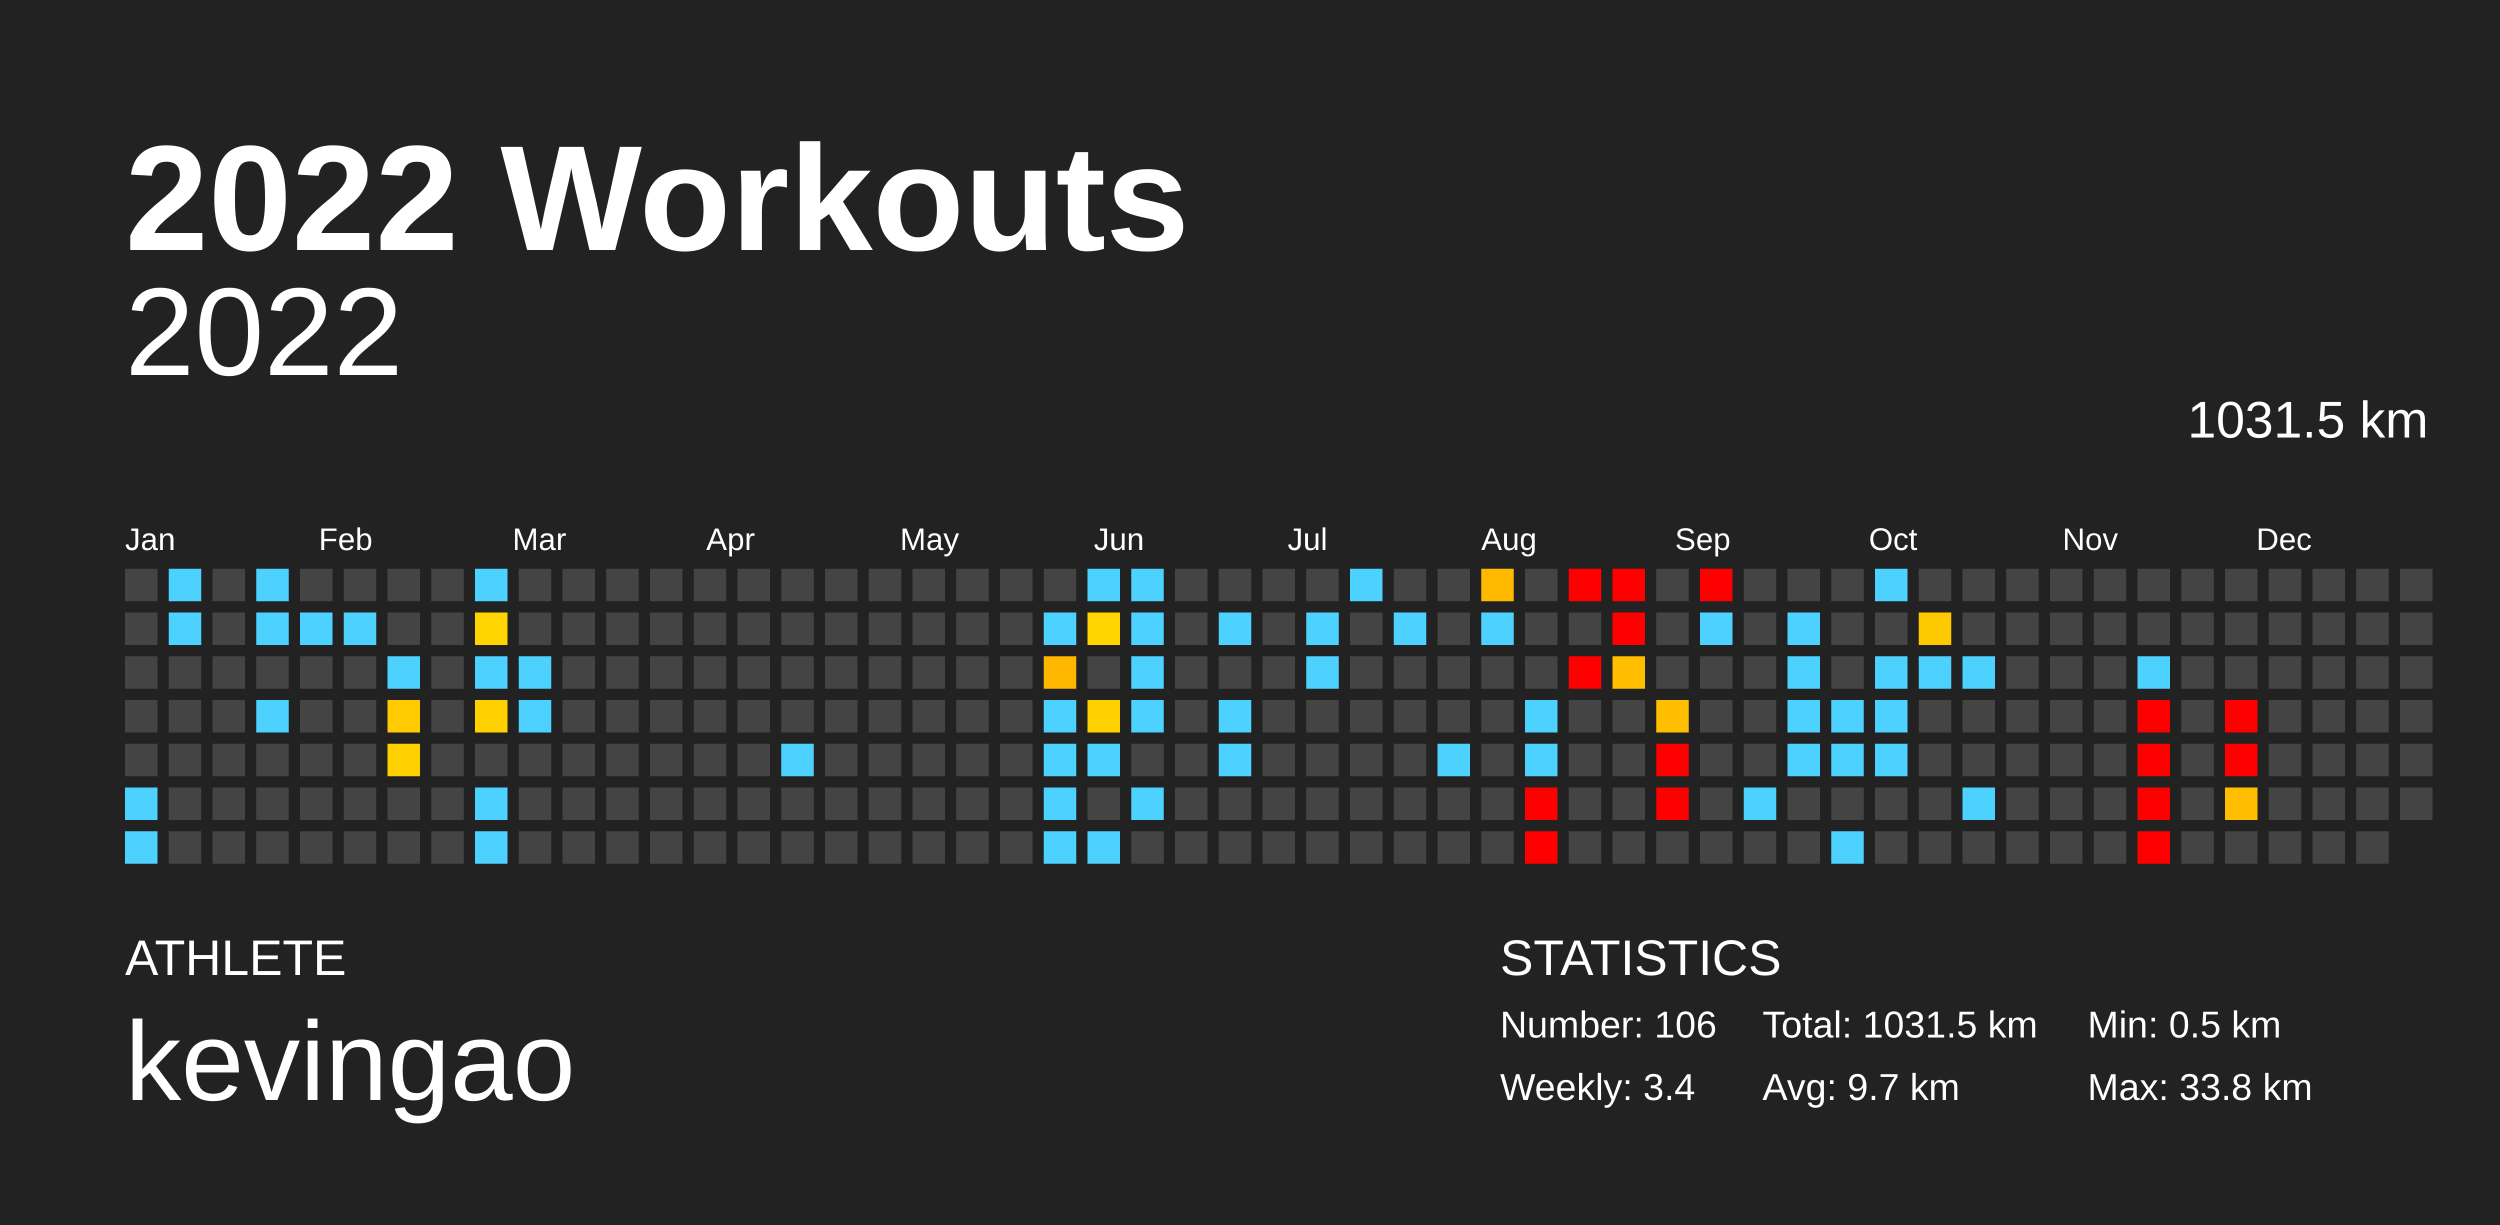
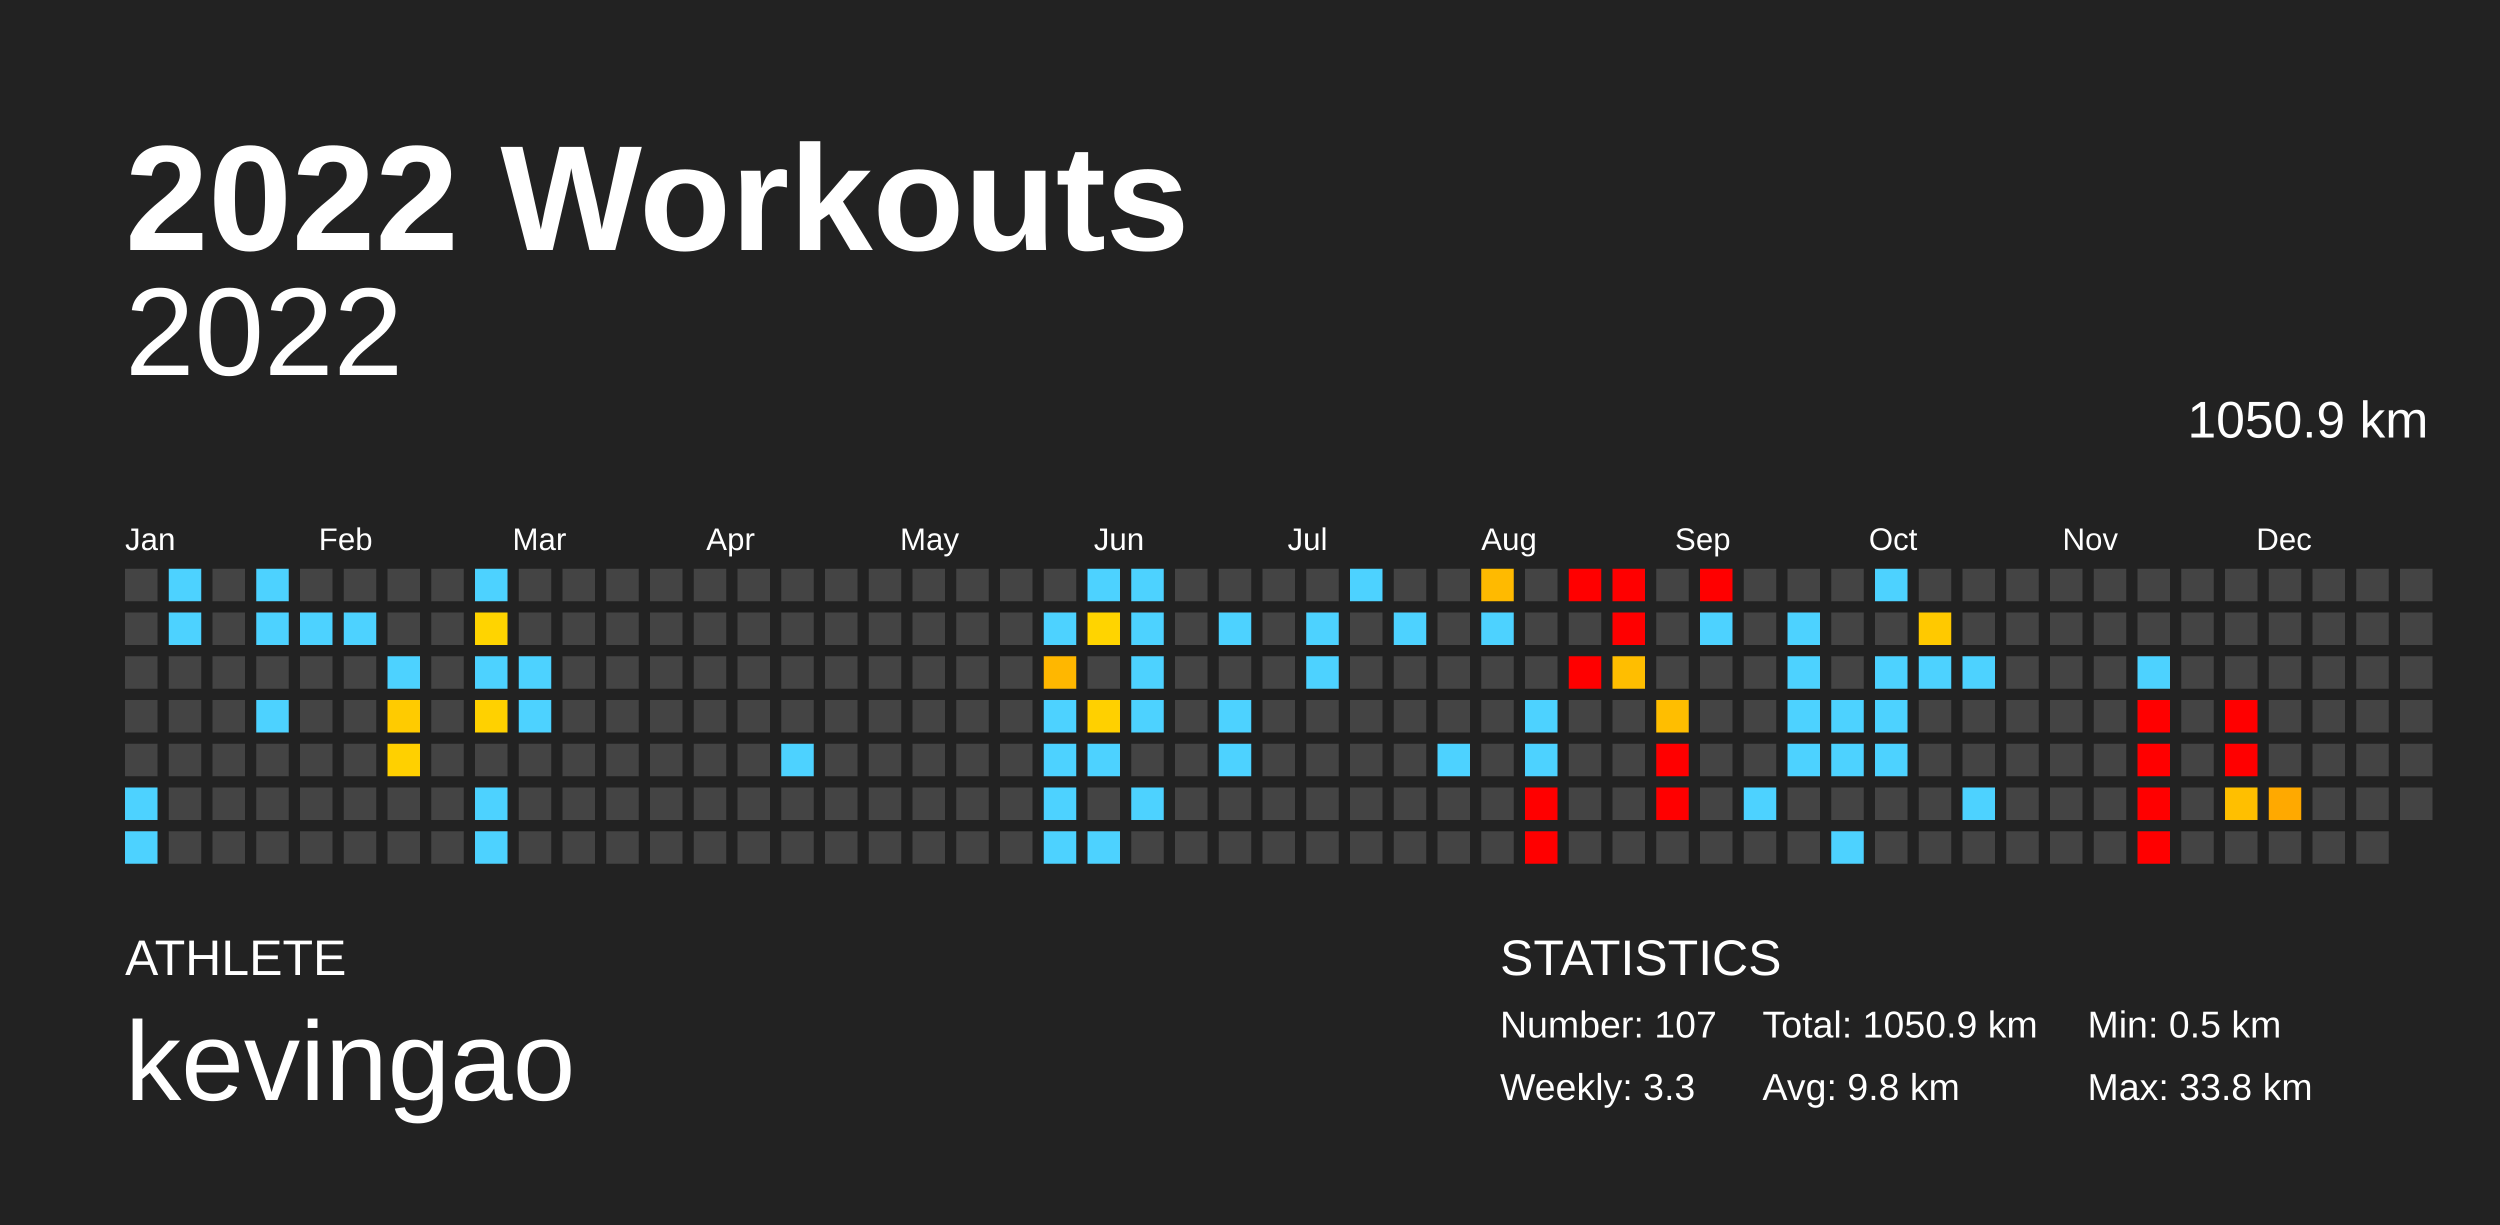
<svg xmlns="http://www.w3.org/2000/svg" baseProfile="full" height="98mm" version="1.1" viewBox="0,0,200,98" width="200mm">
  <defs />
  <rect fill="#222222" height="98" width="200" x="0" y="0" />
  <text fill="#FFFFFF" style="font-size:12px; font-family:Arial; font-weight:bold;" x="10" y="20">2022 Workouts</text>
  <text fill="#FFFFFF" style="font-size:4px; font-family:Arial" x="10" y="78">ATHLETE</text>
  <text fill="#FFFFFF" style="font-size:9px; font-family:Arial" x="10" y="88">kevingao</text>
  <text fill="#FFFFFF" style="font-size:4px; font-family:Arial" x="120" y="78">STATISTICS</text>
-   <text fill="#FFFFFF" style="font-size:3px; font-family:Arial" x="120" y="83">Number: 106</text>
-   <text fill="#FFFFFF" style="font-size:3px; font-family:Arial" x="120" y="88">Weekly: 3.4</text>
-   <text fill="#FFFFFF" style="font-size:3px; font-family:Arial" x="141" y="83">Total: 1031.5 km</text>
-   <text fill="#FFFFFF" style="font-size:3px; font-family:Arial" x="141" y="88">Avg: 9.7 km</text>
+   <text fill="#FFFFFF" style="font-size:3px; font-family:Arial" x="120" y="83">Number: 107</text>
+   <text fill="#FFFFFF" style="font-size:3px; font-family:Arial" x="120" y="88">Weekly: 3.3</text>
+   <text fill="#FFFFFF" style="font-size:3px; font-family:Arial" x="141" y="83">Total: 1050.9 km</text>
+   <text fill="#FFFFFF" style="font-size:3px; font-family:Arial" x="141" y="88">Avg: 9.8 km</text>
  <text fill="#FFFFFF" style="font-size:3px; font-family:Arial" x="167" y="83">Min: 0.5 km</text>
  <text fill="#FFFFFF" style="font-size:3px; font-family:Arial" x="167" y="88">Max: 33.8 km</text>
  <text alignment-baseline="hanging" fill="#FFFFFF" style="font-size:10.0px; font-family:Arial;" x="10" y="30">2022</text>
-   <text alignment-baseline="hanging" fill="#FFFFFF" style="font-size:4.125px; font-family:Arial;" x="175" y="35">1031.5 km</text>
+   <text alignment-baseline="hanging" fill="#FFFFFF" style="font-size:4.125px; font-family:Arial;" x="175" y="35">1050.9 km</text>
  <text fill="#FFFFFF" style="font-size:2.5px; font-family:Arial" x="10.0" y="44">Jan</text>
  <text fill="#FFFFFF" style="font-size:2.5px; font-family:Arial" x="25.5" y="44">Feb</text>
  <text fill="#FFFFFF" style="font-size:2.5px; font-family:Arial" x="41.0" y="44">Mar</text>
  <text fill="#FFFFFF" style="font-size:2.5px; font-family:Arial" x="56.5" y="44">Apr</text>
  <text fill="#FFFFFF" style="font-size:2.5px; font-family:Arial" x="72.0" y="44">May</text>
  <text fill="#FFFFFF" style="font-size:2.5px; font-family:Arial" x="87.5" y="44">Jun</text>
  <text fill="#FFFFFF" style="font-size:2.5px; font-family:Arial" x="103.0" y="44">Jul</text>
  <text fill="#FFFFFF" style="font-size:2.5px; font-family:Arial" x="118.5" y="44">Aug</text>
  <text fill="#FFFFFF" style="font-size:2.5px; font-family:Arial" x="134.0" y="44">Sep</text>
  <text fill="#FFFFFF" style="font-size:2.5px; font-family:Arial" x="149.5" y="44">Oct</text>
  <text fill="#FFFFFF" style="font-size:2.5px; font-family:Arial" x="165.0" y="44">Nov</text>
  <text fill="#FFFFFF" style="font-size:2.5px; font-family:Arial" x="180.5" y="44">Dec</text>
  <rect fill="#444444" height="2.6" width="2.6" x="10.0" y="45.5" />
  <rect fill="#444444" height="2.6" width="2.6" x="10.0" y="49.0" />
  <rect fill="#444444" height="2.6" width="2.6" x="10.0" y="52.5" />
  <rect fill="#444444" height="2.6" width="2.6" x="10.0" y="56.0" />
  <rect fill="#444444" height="2.6" width="2.6" x="10.0" y="59.5" />
  <rect fill="#4dd2ff" height="2.6" width="2.6" x="10.0" y="63.0" />
  <rect fill="#4dd2ff" height="2.6" width="2.6" x="10.0" y="66.5" />
  <rect fill="#4dd2ff" height="2.6" width="2.6" x="13.5" y="45.5" />
  <rect fill="#4dd2ff" height="2.6" width="2.6" x="13.5" y="49.0" />
  <rect fill="#444444" height="2.6" width="2.6" x="13.5" y="52.5" />
  <rect fill="#444444" height="2.6" width="2.6" x="13.5" y="56.0" />
  <rect fill="#444444" height="2.6" width="2.6" x="13.5" y="59.5" />
  <rect fill="#444444" height="2.6" width="2.6" x="13.5" y="63.0" />
  <rect fill="#444444" height="2.6" width="2.6" x="13.5" y="66.5" />
  <rect fill="#444444" height="2.6" width="2.6" x="17.0" y="45.5" />
  <rect fill="#444444" height="2.6" width="2.6" x="17.0" y="49.0" />
  <rect fill="#444444" height="2.6" width="2.6" x="17.0" y="52.5" />
  <rect fill="#444444" height="2.6" width="2.6" x="17.0" y="56.0" />
  <rect fill="#444444" height="2.6" width="2.6" x="17.0" y="59.5" />
  <rect fill="#444444" height="2.6" width="2.6" x="17.0" y="63.0" />
  <rect fill="#444444" height="2.6" width="2.6" x="17.0" y="66.5" />
  <rect fill="#4dd2ff" height="2.6" width="2.6" x="20.5" y="45.5" />
  <rect fill="#4dd2ff" height="2.6" width="2.6" x="20.5" y="49.0" />
  <rect fill="#444444" height="2.6" width="2.6" x="20.5" y="52.5" />
  <rect fill="#4dd2ff" height="2.6" width="2.6" x="20.5" y="56.0" />
  <rect fill="#444444" height="2.6" width="2.6" x="20.5" y="59.5" />
  <rect fill="#444444" height="2.6" width="2.6" x="20.5" y="63.0" />
  <rect fill="#444444" height="2.6" width="2.6" x="20.5" y="66.5" />
  <rect fill="#444444" height="2.6" width="2.6" x="24.0" y="45.5" />
  <rect fill="#4dd2ff" height="2.6" width="2.6" x="24.0" y="49.0" />
  <rect fill="#444444" height="2.6" width="2.6" x="24.0" y="52.5" />
  <rect fill="#444444" height="2.6" width="2.6" x="24.0" y="56.0" />
  <rect fill="#444444" height="2.6" width="2.6" x="24.0" y="59.5" />
  <rect fill="#444444" height="2.6" width="2.6" x="24.0" y="63.0" />
  <rect fill="#444444" height="2.6" width="2.6" x="24.0" y="66.5" />
  <rect fill="#444444" height="2.6" width="2.6" x="27.5" y="45.5" />
  <rect fill="#4dd2ff" height="2.6" width="2.6" x="27.5" y="49.0" />
  <rect fill="#444444" height="2.6" width="2.6" x="27.5" y="52.5" />
  <rect fill="#444444" height="2.6" width="2.6" x="27.5" y="56.0" />
  <rect fill="#444444" height="2.6" width="2.6" x="27.5" y="59.5" />
  <rect fill="#444444" height="2.6" width="2.6" x="27.5" y="63.0" />
  <rect fill="#444444" height="2.6" width="2.6" x="27.5" y="66.5" />
  <rect fill="#444444" height="2.6" width="2.6" x="31.0" y="45.5" />
  <rect fill="#444444" height="2.6" width="2.6" x="31.0" y="49.0" />
  <rect fill="#4dd2ff" height="2.6" width="2.6" x="31.0" y="52.5" />
  <rect fill="#ffcb00" height="2.6" width="2.6" x="31.0" y="56.0" />
  <rect fill="#ffd000" height="2.6" width="2.6" x="31.0" y="59.5" />
  <rect fill="#444444" height="2.6" width="2.6" x="31.0" y="63.0" />
  <rect fill="#444444" height="2.6" width="2.6" x="31.0" y="66.5" />
  <rect fill="#444444" height="2.6" width="2.6" x="34.5" y="45.5" />
  <rect fill="#444444" height="2.6" width="2.6" x="34.5" y="49.0" />
  <rect fill="#444444" height="2.6" width="2.6" x="34.5" y="52.5" />
  <rect fill="#444444" height="2.6" width="2.6" x="34.5" y="56.0" />
  <rect fill="#444444" height="2.6" width="2.6" x="34.5" y="59.5" />
  <rect fill="#444444" height="2.6" width="2.6" x="34.5" y="63.0" />
  <rect fill="#444444" height="2.6" width="2.6" x="34.5" y="66.5" />
  <rect fill="#4dd2ff" height="2.6" width="2.6" x="38.0" y="45.5" />
  <rect fill="#ffd400" height="2.6" width="2.6" x="38.0" y="49.0" />
  <rect fill="#4dd2ff" height="2.6" width="2.6" x="38.0" y="52.5" />
  <rect fill="#ffd100" height="2.6" width="2.6" x="38.0" y="56.0" />
  <rect fill="#444444" height="2.6" width="2.6" x="38.0" y="59.5" />
  <rect fill="#4dd2ff" height="2.6" width="2.6" x="38.0" y="63.0" />
  <rect fill="#4dd2ff" height="2.6" width="2.6" x="38.0" y="66.5" />
  <rect fill="#444444" height="2.6" width="2.6" x="41.5" y="45.5" />
  <rect fill="#444444" height="2.6" width="2.6" x="41.5" y="49.0" />
  <rect fill="#4dd2ff" height="2.6" width="2.6" x="41.5" y="52.5" />
  <rect fill="#4dd2ff" height="2.6" width="2.6" x="41.5" y="56.0" />
  <rect fill="#444444" height="2.6" width="2.6" x="41.5" y="59.5" />
  <rect fill="#444444" height="2.6" width="2.6" x="41.5" y="63.0" />
  <rect fill="#444444" height="2.6" width="2.6" x="41.5" y="66.5" />
  <rect fill="#444444" height="2.6" width="2.6" x="45.0" y="45.5" />
  <rect fill="#444444" height="2.6" width="2.6" x="45.0" y="49.0" />
  <rect fill="#444444" height="2.6" width="2.6" x="45.0" y="52.5" />
  <rect fill="#444444" height="2.6" width="2.6" x="45.0" y="56.0" />
  <rect fill="#444444" height="2.6" width="2.6" x="45.0" y="59.5" />
  <rect fill="#444444" height="2.6" width="2.6" x="45.0" y="63.0" />
  <rect fill="#444444" height="2.6" width="2.6" x="45.0" y="66.5" />
  <rect fill="#444444" height="2.6" width="2.6" x="48.5" y="45.5" />
  <rect fill="#444444" height="2.6" width="2.6" x="48.5" y="49.0" />
  <rect fill="#444444" height="2.6" width="2.6" x="48.5" y="52.5" />
  <rect fill="#444444" height="2.6" width="2.6" x="48.5" y="56.0" />
  <rect fill="#444444" height="2.6" width="2.6" x="48.5" y="59.5" />
  <rect fill="#444444" height="2.6" width="2.6" x="48.5" y="63.0" />
  <rect fill="#444444" height="2.6" width="2.6" x="48.5" y="66.5" />
  <rect fill="#444444" height="2.6" width="2.6" x="52.0" y="45.5" />
  <rect fill="#444444" height="2.6" width="2.6" x="52.0" y="49.0" />
  <rect fill="#444444" height="2.6" width="2.6" x="52.0" y="52.5" />
  <rect fill="#444444" height="2.6" width="2.6" x="52.0" y="56.0" />
  <rect fill="#444444" height="2.6" width="2.6" x="52.0" y="59.5" />
  <rect fill="#444444" height="2.6" width="2.6" x="52.0" y="63.0" />
  <rect fill="#444444" height="2.6" width="2.6" x="52.0" y="66.5" />
  <rect fill="#444444" height="2.6" width="2.6" x="55.5" y="45.5" />
  <rect fill="#444444" height="2.6" width="2.6" x="55.5" y="49.0" />
  <rect fill="#444444" height="2.6" width="2.6" x="55.5" y="52.5" />
  <rect fill="#444444" height="2.6" width="2.6" x="55.5" y="56.0" />
  <rect fill="#444444" height="2.6" width="2.6" x="55.5" y="59.5" />
  <rect fill="#444444" height="2.6" width="2.6" x="55.5" y="63.0" />
  <rect fill="#444444" height="2.6" width="2.6" x="55.5" y="66.5" />
  <rect fill="#444444" height="2.6" width="2.6" x="59.0" y="45.5" />
  <rect fill="#444444" height="2.6" width="2.6" x="59.0" y="49.0" />
  <rect fill="#444444" height="2.6" width="2.6" x="59.0" y="52.5" />
  <rect fill="#444444" height="2.6" width="2.6" x="59.0" y="56.0" />
  <rect fill="#444444" height="2.6" width="2.6" x="59.0" y="59.5" />
  <rect fill="#444444" height="2.6" width="2.6" x="59.0" y="63.0" />
  <rect fill="#444444" height="2.6" width="2.6" x="59.0" y="66.5" />
  <rect fill="#444444" height="2.6" width="2.6" x="62.5" y="45.5" />
  <rect fill="#444444" height="2.6" width="2.6" x="62.5" y="49.0" />
  <rect fill="#444444" height="2.6" width="2.6" x="62.5" y="52.5" />
  <rect fill="#444444" height="2.6" width="2.6" x="62.5" y="56.0" />
  <rect fill="#4dd2ff" height="2.6" width="2.6" x="62.5" y="59.5" />
  <rect fill="#444444" height="2.6" width="2.6" x="62.5" y="63.0" />
  <rect fill="#444444" height="2.6" width="2.6" x="62.5" y="66.5" />
  <rect fill="#444444" height="2.6" width="2.6" x="66.0" y="45.5" />
  <rect fill="#444444" height="2.6" width="2.6" x="66.0" y="49.0" />
  <rect fill="#444444" height="2.6" width="2.6" x="66.0" y="52.5" />
  <rect fill="#444444" height="2.6" width="2.6" x="66.0" y="56.0" />
  <rect fill="#444444" height="2.6" width="2.6" x="66.0" y="59.5" />
  <rect fill="#444444" height="2.6" width="2.6" x="66.0" y="63.0" />
  <rect fill="#444444" height="2.6" width="2.6" x="66.0" y="66.5" />
  <rect fill="#444444" height="2.6" width="2.6" x="69.5" y="45.5" />
  <rect fill="#444444" height="2.6" width="2.6" x="69.5" y="49.0" />
  <rect fill="#444444" height="2.6" width="2.6" x="69.5" y="52.5" />
  <rect fill="#444444" height="2.6" width="2.6" x="69.5" y="56.0" />
  <rect fill="#444444" height="2.6" width="2.6" x="69.5" y="59.5" />
  <rect fill="#444444" height="2.6" width="2.6" x="69.5" y="63.0" />
  <rect fill="#444444" height="2.6" width="2.6" x="69.5" y="66.5" />
  <rect fill="#444444" height="2.6" width="2.6" x="73.0" y="45.5" />
  <rect fill="#444444" height="2.6" width="2.6" x="73.0" y="49.0" />
  <rect fill="#444444" height="2.6" width="2.6" x="73.0" y="52.5" />
  <rect fill="#444444" height="2.6" width="2.6" x="73.0" y="56.0" />
  <rect fill="#444444" height="2.6" width="2.6" x="73.0" y="59.5" />
  <rect fill="#444444" height="2.6" width="2.6" x="73.0" y="63.0" />
  <rect fill="#444444" height="2.6" width="2.6" x="73.0" y="66.5" />
  <rect fill="#444444" height="2.6" width="2.6" x="76.5" y="45.5" />
  <rect fill="#444444" height="2.6" width="2.6" x="76.5" y="49.0" />
  <rect fill="#444444" height="2.6" width="2.6" x="76.5" y="52.5" />
  <rect fill="#444444" height="2.6" width="2.6" x="76.5" y="56.0" />
  <rect fill="#444444" height="2.6" width="2.6" x="76.5" y="59.5" />
  <rect fill="#444444" height="2.6" width="2.6" x="76.5" y="63.0" />
  <rect fill="#444444" height="2.6" width="2.6" x="76.5" y="66.5" />
  <rect fill="#444444" height="2.6" width="2.6" x="80.0" y="45.5" />
  <rect fill="#444444" height="2.6" width="2.6" x="80.0" y="49.0" />
  <rect fill="#444444" height="2.6" width="2.6" x="80.0" y="52.5" />
  <rect fill="#444444" height="2.6" width="2.6" x="80.0" y="56.0" />
  <rect fill="#444444" height="2.6" width="2.6" x="80.0" y="59.5" />
  <rect fill="#444444" height="2.6" width="2.6" x="80.0" y="63.0" />
  <rect fill="#444444" height="2.6" width="2.6" x="80.0" y="66.5" />
  <rect fill="#444444" height="2.6" width="2.6" x="83.5" y="45.5" />
  <rect fill="#4dd2ff" height="2.6" width="2.6" x="83.5" y="49.0" />
  <rect fill="#ffb700" height="2.6" width="2.6" x="83.5" y="52.5" />
  <rect fill="#4dd2ff" height="2.6" width="2.6" x="83.5" y="56.0" />
  <rect fill="#4dd2ff" height="2.6" width="2.6" x="83.5" y="59.5" />
  <rect fill="#4dd2ff" height="2.6" width="2.6" x="83.5" y="63.0" />
  <rect fill="#4dd2ff" height="2.6" width="2.6" x="83.5" y="66.5" />
  <rect fill="#4dd2ff" height="2.6" width="2.6" x="87.0" y="45.5" />
  <rect fill="#ffd400" height="2.6" width="2.6" x="87.0" y="49.0" />
  <rect fill="#444444" height="2.6" width="2.6" x="87.0" y="52.5" />
  <rect fill="#ffd000" height="2.6" width="2.6" x="87.0" y="56.0" />
  <rect fill="#4dd2ff" height="2.6" width="2.6" x="87.0" y="59.5" />
  <rect fill="#444444" height="2.6" width="2.6" x="87.0" y="63.0" />
  <rect fill="#4dd2ff" height="2.6" width="2.6" x="87.0" y="66.5" />
  <rect fill="#4dd2ff" height="2.6" width="2.6" x="90.5" y="45.5" />
  <rect fill="#4dd2ff" height="2.6" width="2.6" x="90.5" y="49.0" />
  <rect fill="#4dd2ff" height="2.6" width="2.6" x="90.5" y="52.5" />
  <rect fill="#4dd2ff" height="2.6" width="2.6" x="90.5" y="56.0" />
  <rect fill="#444444" height="2.6" width="2.6" x="90.5" y="59.5" />
  <rect fill="#4dd2ff" height="2.6" width="2.6" x="90.5" y="63.0" />
  <rect fill="#444444" height="2.6" width="2.6" x="90.5" y="66.5" />
  <rect fill="#444444" height="2.6" width="2.6" x="94.0" y="45.5" />
  <rect fill="#444444" height="2.6" width="2.6" x="94.0" y="49.0" />
  <rect fill="#444444" height="2.6" width="2.6" x="94.0" y="52.5" />
  <rect fill="#444444" height="2.6" width="2.6" x="94.0" y="56.0" />
  <rect fill="#444444" height="2.6" width="2.6" x="94.0" y="59.5" />
  <rect fill="#444444" height="2.6" width="2.6" x="94.0" y="63.0" />
  <rect fill="#444444" height="2.6" width="2.6" x="94.0" y="66.5" />
  <rect fill="#444444" height="2.6" width="2.6" x="97.5" y="45.5" />
  <rect fill="#4dd2ff" height="2.6" width="2.6" x="97.5" y="49.0" />
  <rect fill="#444444" height="2.6" width="2.6" x="97.5" y="52.5" />
  <rect fill="#4dd2ff" height="2.6" width="2.6" x="97.5" y="56.0" />
  <rect fill="#4dd2ff" height="2.6" width="2.6" x="97.5" y="59.5" />
  <rect fill="#444444" height="2.6" width="2.6" x="97.5" y="63.0" />
  <rect fill="#444444" height="2.6" width="2.6" x="97.5" y="66.5" />
  <rect fill="#444444" height="2.6" width="2.6" x="101.0" y="45.5" />
  <rect fill="#444444" height="2.6" width="2.6" x="101.0" y="49.0" />
  <rect fill="#444444" height="2.6" width="2.6" x="101.0" y="52.5" />
  <rect fill="#444444" height="2.6" width="2.6" x="101.0" y="56.0" />
  <rect fill="#444444" height="2.6" width="2.6" x="101.0" y="59.5" />
  <rect fill="#444444" height="2.6" width="2.6" x="101.0" y="63.0" />
  <rect fill="#444444" height="2.6" width="2.6" x="101.0" y="66.5" />
  <rect fill="#444444" height="2.6" width="2.6" x="104.5" y="45.5" />
  <rect fill="#4dd2ff" height="2.6" width="2.6" x="104.5" y="49.0" />
  <rect fill="#4dd2ff" height="2.6" width="2.6" x="104.5" y="52.5" />
  <rect fill="#444444" height="2.6" width="2.6" x="104.5" y="56.0" />
  <rect fill="#444444" height="2.6" width="2.6" x="104.5" y="59.5" />
  <rect fill="#444444" height="2.6" width="2.6" x="104.5" y="63.0" />
  <rect fill="#444444" height="2.6" width="2.6" x="104.5" y="66.5" />
  <rect fill="#4dd2ff" height="2.6" width="2.6" x="108.0" y="45.5" />
  <rect fill="#444444" height="2.6" width="2.6" x="108.0" y="49.0" />
  <rect fill="#444444" height="2.6" width="2.6" x="108.0" y="52.5" />
  <rect fill="#444444" height="2.6" width="2.6" x="108.0" y="56.0" />
  <rect fill="#444444" height="2.6" width="2.6" x="108.0" y="59.5" />
  <rect fill="#444444" height="2.6" width="2.6" x="108.0" y="63.0" />
  <rect fill="#444444" height="2.6" width="2.6" x="108.0" y="66.5" />
  <rect fill="#444444" height="2.6" width="2.6" x="111.5" y="45.5" />
  <rect fill="#4dd2ff" height="2.6" width="2.6" x="111.5" y="49.0" />
  <rect fill="#444444" height="2.6" width="2.6" x="111.5" y="52.5" />
  <rect fill="#444444" height="2.6" width="2.6" x="111.5" y="56.0" />
  <rect fill="#444444" height="2.6" width="2.6" x="111.5" y="59.5" />
  <rect fill="#444444" height="2.6" width="2.6" x="111.5" y="63.0" />
  <rect fill="#444444" height="2.6" width="2.6" x="111.5" y="66.5" />
  <rect fill="#444444" height="2.6" width="2.6" x="115.0" y="45.5" />
  <rect fill="#444444" height="2.6" width="2.6" x="115.0" y="49.0" />
  <rect fill="#444444" height="2.6" width="2.6" x="115.0" y="52.5" />
  <rect fill="#444444" height="2.6" width="2.6" x="115.0" y="56.0" />
  <rect fill="#4dd2ff" height="2.6" width="2.6" x="115.0" y="59.5" />
  <rect fill="#444444" height="2.6" width="2.6" x="115.0" y="63.0" />
  <rect fill="#444444" height="2.6" width="2.6" x="115.0" y="66.5" />
  <rect fill="#ffba00" height="2.6" width="2.6" x="118.5" y="45.5" />
  <rect fill="#4dd2ff" height="2.6" width="2.6" x="118.5" y="49.0" />
  <rect fill="#444444" height="2.6" width="2.6" x="118.5" y="52.5" />
  <rect fill="#444444" height="2.6" width="2.6" x="118.5" y="56.0" />
  <rect fill="#444444" height="2.6" width="2.6" x="118.5" y="59.5" />
  <rect fill="#444444" height="2.6" width="2.6" x="118.5" y="63.0" />
  <rect fill="#444444" height="2.6" width="2.6" x="118.5" y="66.5" />
  <rect fill="#444444" height="2.6" width="2.6" x="122.0" y="45.5" />
  <rect fill="#444444" height="2.6" width="2.6" x="122.0" y="49.0" />
  <rect fill="#444444" height="2.6" width="2.6" x="122.0" y="52.5" />
  <rect fill="#4dd2ff" height="2.6" width="2.6" x="122.0" y="56.0" />
  <rect fill="#4dd2ff" height="2.6" width="2.6" x="122.0" y="59.5" />
  <rect fill="red" height="2.6" width="2.6" x="122.0" y="63.0" />
  <rect fill="red" height="2.6" width="2.6" x="122.0" y="66.5" />
  <rect fill="red" height="2.6" width="2.6" x="125.5" y="45.5" />
  <rect fill="#444444" height="2.6" width="2.6" x="125.5" y="49.0" />
  <rect fill="red" height="2.6" width="2.6" x="125.5" y="52.5" />
  <rect fill="#444444" height="2.6" width="2.6" x="125.5" y="56.0" />
  <rect fill="#444444" height="2.6" width="2.6" x="125.5" y="59.5" />
  <rect fill="#444444" height="2.6" width="2.6" x="125.5" y="63.0" />
  <rect fill="#444444" height="2.6" width="2.6" x="125.5" y="66.5" />
  <rect fill="red" height="2.6" width="2.6" x="129.0" y="45.5" />
  <rect fill="red" height="2.6" width="2.6" x="129.0" y="49.0" />
  <rect fill="#ffbe00" height="2.6" width="2.6" x="129.0" y="52.5" />
  <rect fill="#444444" height="2.6" width="2.6" x="129.0" y="56.0" />
  <rect fill="#444444" height="2.6" width="2.6" x="129.0" y="59.5" />
  <rect fill="#444444" height="2.6" width="2.6" x="129.0" y="63.0" />
  <rect fill="#444444" height="2.6" width="2.6" x="129.0" y="66.5" />
  <rect fill="#444444" height="2.6" width="2.6" x="132.5" y="45.5" />
  <rect fill="#444444" height="2.6" width="2.6" x="132.5" y="49.0" />
  <rect fill="#444444" height="2.6" width="2.6" x="132.5" y="52.5" />
  <rect fill="#ffbe00" height="2.6" width="2.6" x="132.5" y="56.0" />
  <rect fill="red" height="2.6" width="2.6" x="132.5" y="59.5" />
  <rect fill="red" height="2.6" width="2.6" x="132.5" y="63.0" />
  <rect fill="#444444" height="2.6" width="2.6" x="132.5" y="66.5" />
  <rect fill="red" height="2.6" width="2.6" x="136.0" y="45.5" />
  <rect fill="#4dd2ff" height="2.6" width="2.6" x="136.0" y="49.0" />
  <rect fill="#444444" height="2.6" width="2.6" x="136.0" y="52.5" />
  <rect fill="#444444" height="2.6" width="2.6" x="136.0" y="56.0" />
  <rect fill="#444444" height="2.6" width="2.6" x="136.0" y="59.5" />
  <rect fill="#444444" height="2.6" width="2.6" x="136.0" y="63.0" />
  <rect fill="#444444" height="2.6" width="2.6" x="136.0" y="66.5" />
  <rect fill="#444444" height="2.6" width="2.6" x="139.5" y="45.5" />
  <rect fill="#444444" height="2.6" width="2.6" x="139.5" y="49.0" />
  <rect fill="#444444" height="2.6" width="2.6" x="139.5" y="52.5" />
  <rect fill="#444444" height="2.6" width="2.6" x="139.5" y="56.0" />
  <rect fill="#444444" height="2.6" width="2.6" x="139.5" y="59.5" />
  <rect fill="#4dd2ff" height="2.6" width="2.6" x="139.5" y="63.0" />
  <rect fill="#444444" height="2.6" width="2.6" x="139.5" y="66.5" />
  <rect fill="#444444" height="2.6" width="2.6" x="143.0" y="45.5" />
  <rect fill="#4dd2ff" height="2.6" width="2.6" x="143.0" y="49.0" />
  <rect fill="#4dd2ff" height="2.6" width="2.6" x="143.0" y="52.5" />
  <rect fill="#4dd2ff" height="2.6" width="2.6" x="143.0" y="56.0" />
  <rect fill="#4dd2ff" height="2.6" width="2.6" x="143.0" y="59.5" />
  <rect fill="#444444" height="2.6" width="2.6" x="143.0" y="63.0" />
  <rect fill="#444444" height="2.6" width="2.6" x="143.0" y="66.5" />
  <rect fill="#444444" height="2.6" width="2.6" x="146.5" y="45.5" />
  <rect fill="#444444" height="2.6" width="2.6" x="146.5" y="49.0" />
  <rect fill="#444444" height="2.6" width="2.6" x="146.5" y="52.5" />
  <rect fill="#4dd2ff" height="2.6" width="2.6" x="146.5" y="56.0" />
  <rect fill="#4dd2ff" height="2.6" width="2.6" x="146.5" y="59.5" />
  <rect fill="#444444" height="2.6" width="2.6" x="146.5" y="63.0" />
  <rect fill="#4dd2ff" height="2.6" width="2.6" x="146.5" y="66.5" />
  <rect fill="#4dd2ff" height="2.6" width="2.6" x="150.0" y="45.5" />
  <rect fill="#444444" height="2.6" width="2.6" x="150.0" y="49.0" />
  <rect fill="#4dd2ff" height="2.6" width="2.6" x="150.0" y="52.5" />
  <rect fill="#4dd2ff" height="2.6" width="2.6" x="150.0" y="56.0" />
  <rect fill="#4dd2ff" height="2.6" width="2.6" x="150.0" y="59.5" />
  <rect fill="#444444" height="2.6" width="2.6" x="150.0" y="63.0" />
  <rect fill="#444444" height="2.6" width="2.6" x="150.0" y="66.5" />
  <rect fill="#444444" height="2.6" width="2.6" x="153.5" y="45.5" />
  <rect fill="#ffc900" height="2.6" width="2.6" x="153.5" y="49.0" />
  <rect fill="#4dd2ff" height="2.6" width="2.6" x="153.5" y="52.5" />
  <rect fill="#444444" height="2.6" width="2.6" x="153.5" y="56.0" />
  <rect fill="#444444" height="2.6" width="2.6" x="153.5" y="59.5" />
  <rect fill="#444444" height="2.6" width="2.6" x="153.5" y="63.0" />
  <rect fill="#444444" height="2.6" width="2.6" x="153.5" y="66.5" />
  <rect fill="#444444" height="2.6" width="2.6" x="157.0" y="45.5" />
  <rect fill="#444444" height="2.6" width="2.6" x="157.0" y="49.0" />
  <rect fill="#4dd2ff" height="2.6" width="2.6" x="157.0" y="52.5" />
  <rect fill="#444444" height="2.6" width="2.6" x="157.0" y="56.0" />
  <rect fill="#444444" height="2.6" width="2.6" x="157.0" y="59.5" />
  <rect fill="#4dd2ff" height="2.6" width="2.6" x="157.0" y="63.0" />
  <rect fill="#444444" height="2.6" width="2.6" x="157.0" y="66.5" />
  <rect fill="#444444" height="2.6" width="2.6" x="160.5" y="45.5" />
  <rect fill="#444444" height="2.6" width="2.6" x="160.5" y="49.0" />
  <rect fill="#444444" height="2.6" width="2.6" x="160.5" y="52.5" />
  <rect fill="#444444" height="2.6" width="2.6" x="160.5" y="56.0" />
  <rect fill="#444444" height="2.6" width="2.6" x="160.5" y="59.5" />
  <rect fill="#444444" height="2.6" width="2.6" x="160.5" y="63.0" />
  <rect fill="#444444" height="2.6" width="2.6" x="160.5" y="66.5" />
  <rect fill="#444444" height="2.6" width="2.6" x="164.0" y="45.5" />
  <rect fill="#444444" height="2.6" width="2.6" x="164.0" y="49.0" />
  <rect fill="#444444" height="2.6" width="2.6" x="164.0" y="52.5" />
  <rect fill="#444444" height="2.6" width="2.6" x="164.0" y="56.0" />
  <rect fill="#444444" height="2.6" width="2.6" x="164.0" y="59.5" />
  <rect fill="#444444" height="2.6" width="2.6" x="164.0" y="63.0" />
  <rect fill="#444444" height="2.6" width="2.6" x="164.0" y="66.5" />
  <rect fill="#444444" height="2.6" width="2.6" x="167.5" y="45.5" />
  <rect fill="#444444" height="2.6" width="2.6" x="167.5" y="49.0" />
  <rect fill="#444444" height="2.6" width="2.6" x="167.5" y="52.5" />
  <rect fill="#444444" height="2.6" width="2.6" x="167.5" y="56.0" />
  <rect fill="#444444" height="2.6" width="2.6" x="167.5" y="59.5" />
  <rect fill="#444444" height="2.6" width="2.6" x="167.5" y="63.0" />
  <rect fill="#444444" height="2.6" width="2.6" x="167.5" y="66.5" />
  <rect fill="#444444" height="2.6" width="2.6" x="171.0" y="45.5" />
  <rect fill="#444444" height="2.6" width="2.6" x="171.0" y="49.0" />
  <rect fill="#4dd2ff" height="2.6" width="2.6" x="171.0" y="52.5" />
  <rect fill="red" height="2.6" width="2.6" x="171.0" y="56.0" />
  <rect fill="red" height="2.6" width="2.6" x="171.0" y="59.5" />
  <rect fill="red" height="2.6" width="2.6" x="171.0" y="63.0" />
  <rect fill="red" height="2.6" width="2.6" x="171.0" y="66.5" />
  <rect fill="#444444" height="2.6" width="2.6" x="174.5" y="45.5" />
  <rect fill="#444444" height="2.6" width="2.6" x="174.5" y="49.0" />
  <rect fill="#444444" height="2.6" width="2.6" x="174.5" y="52.5" />
  <rect fill="#444444" height="2.6" width="2.6" x="174.5" y="56.0" />
  <rect fill="#444444" height="2.6" width="2.6" x="174.5" y="59.5" />
  <rect fill="#444444" height="2.6" width="2.6" x="174.5" y="63.0" />
  <rect fill="#444444" height="2.6" width="2.6" x="174.5" y="66.5" />
  <rect fill="#444444" height="2.6" width="2.6" x="178.0" y="45.5" />
  <rect fill="#444444" height="2.6" width="2.6" x="178.0" y="49.0" />
  <rect fill="#444444" height="2.6" width="2.6" x="178.0" y="52.5" />
  <rect fill="red" height="2.6" width="2.6" x="178.0" y="56.0" />
  <rect fill="red" height="2.6" width="2.6" x="178.0" y="59.5" />
  <rect fill="#ffbf00" height="2.6" width="2.6" x="178.0" y="63.0" />
  <rect fill="#444444" height="2.6" width="2.6" x="178.0" y="66.5" />
  <rect fill="#444444" height="2.6" width="2.6" x="181.5" y="45.5" />
  <rect fill="#444444" height="2.6" width="2.6" x="181.5" y="49.0" />
  <rect fill="#444444" height="2.6" width="2.6" x="181.5" y="52.5" />
  <rect fill="#444444" height="2.6" width="2.6" x="181.5" y="56.0" />
  <rect fill="#444444" height="2.6" width="2.6" x="181.5" y="59.5" />
-   <rect fill="#444444" height="2.6" width="2.6" x="181.5" y="63.0" />
+   <rect fill="#ffa900" height="2.6" width="2.6" x="181.5" y="63.0" />
  <rect fill="#444444" height="2.6" width="2.6" x="181.5" y="66.5" />
  <rect fill="#444444" height="2.6" width="2.6" x="185.0" y="45.5" />
  <rect fill="#444444" height="2.6" width="2.6" x="185.0" y="49.0" />
  <rect fill="#444444" height="2.6" width="2.6" x="185.0" y="52.5" />
  <rect fill="#444444" height="2.6" width="2.6" x="185.0" y="56.0" />
  <rect fill="#444444" height="2.6" width="2.6" x="185.0" y="59.5" />
  <rect fill="#444444" height="2.6" width="2.6" x="185.0" y="63.0" />
  <rect fill="#444444" height="2.6" width="2.6" x="185.0" y="66.5" />
  <rect fill="#444444" height="2.6" width="2.6" x="188.5" y="45.5" />
  <rect fill="#444444" height="2.6" width="2.6" x="188.5" y="49.0" />
  <rect fill="#444444" height="2.6" width="2.6" x="188.5" y="52.5" />
  <rect fill="#444444" height="2.6" width="2.6" x="188.5" y="56.0" />
  <rect fill="#444444" height="2.6" width="2.6" x="188.5" y="59.5" />
  <rect fill="#444444" height="2.6" width="2.6" x="188.5" y="63.0" />
  <rect fill="#444444" height="2.6" width="2.6" x="188.5" y="66.5" />
  <rect fill="#444444" height="2.6" width="2.6" x="192.0" y="45.5" />
  <rect fill="#444444" height="2.6" width="2.6" x="192.0" y="49.0" />
  <rect fill="#444444" height="2.6" width="2.6" x="192.0" y="52.5" />
  <rect fill="#444444" height="2.6" width="2.6" x="192.0" y="56.0" />
  <rect fill="#444444" height="2.6" width="2.6" x="192.0" y="59.5" />
  <rect fill="#444444" height="2.6" width="2.6" x="192.0" y="63.0" />
</svg>
